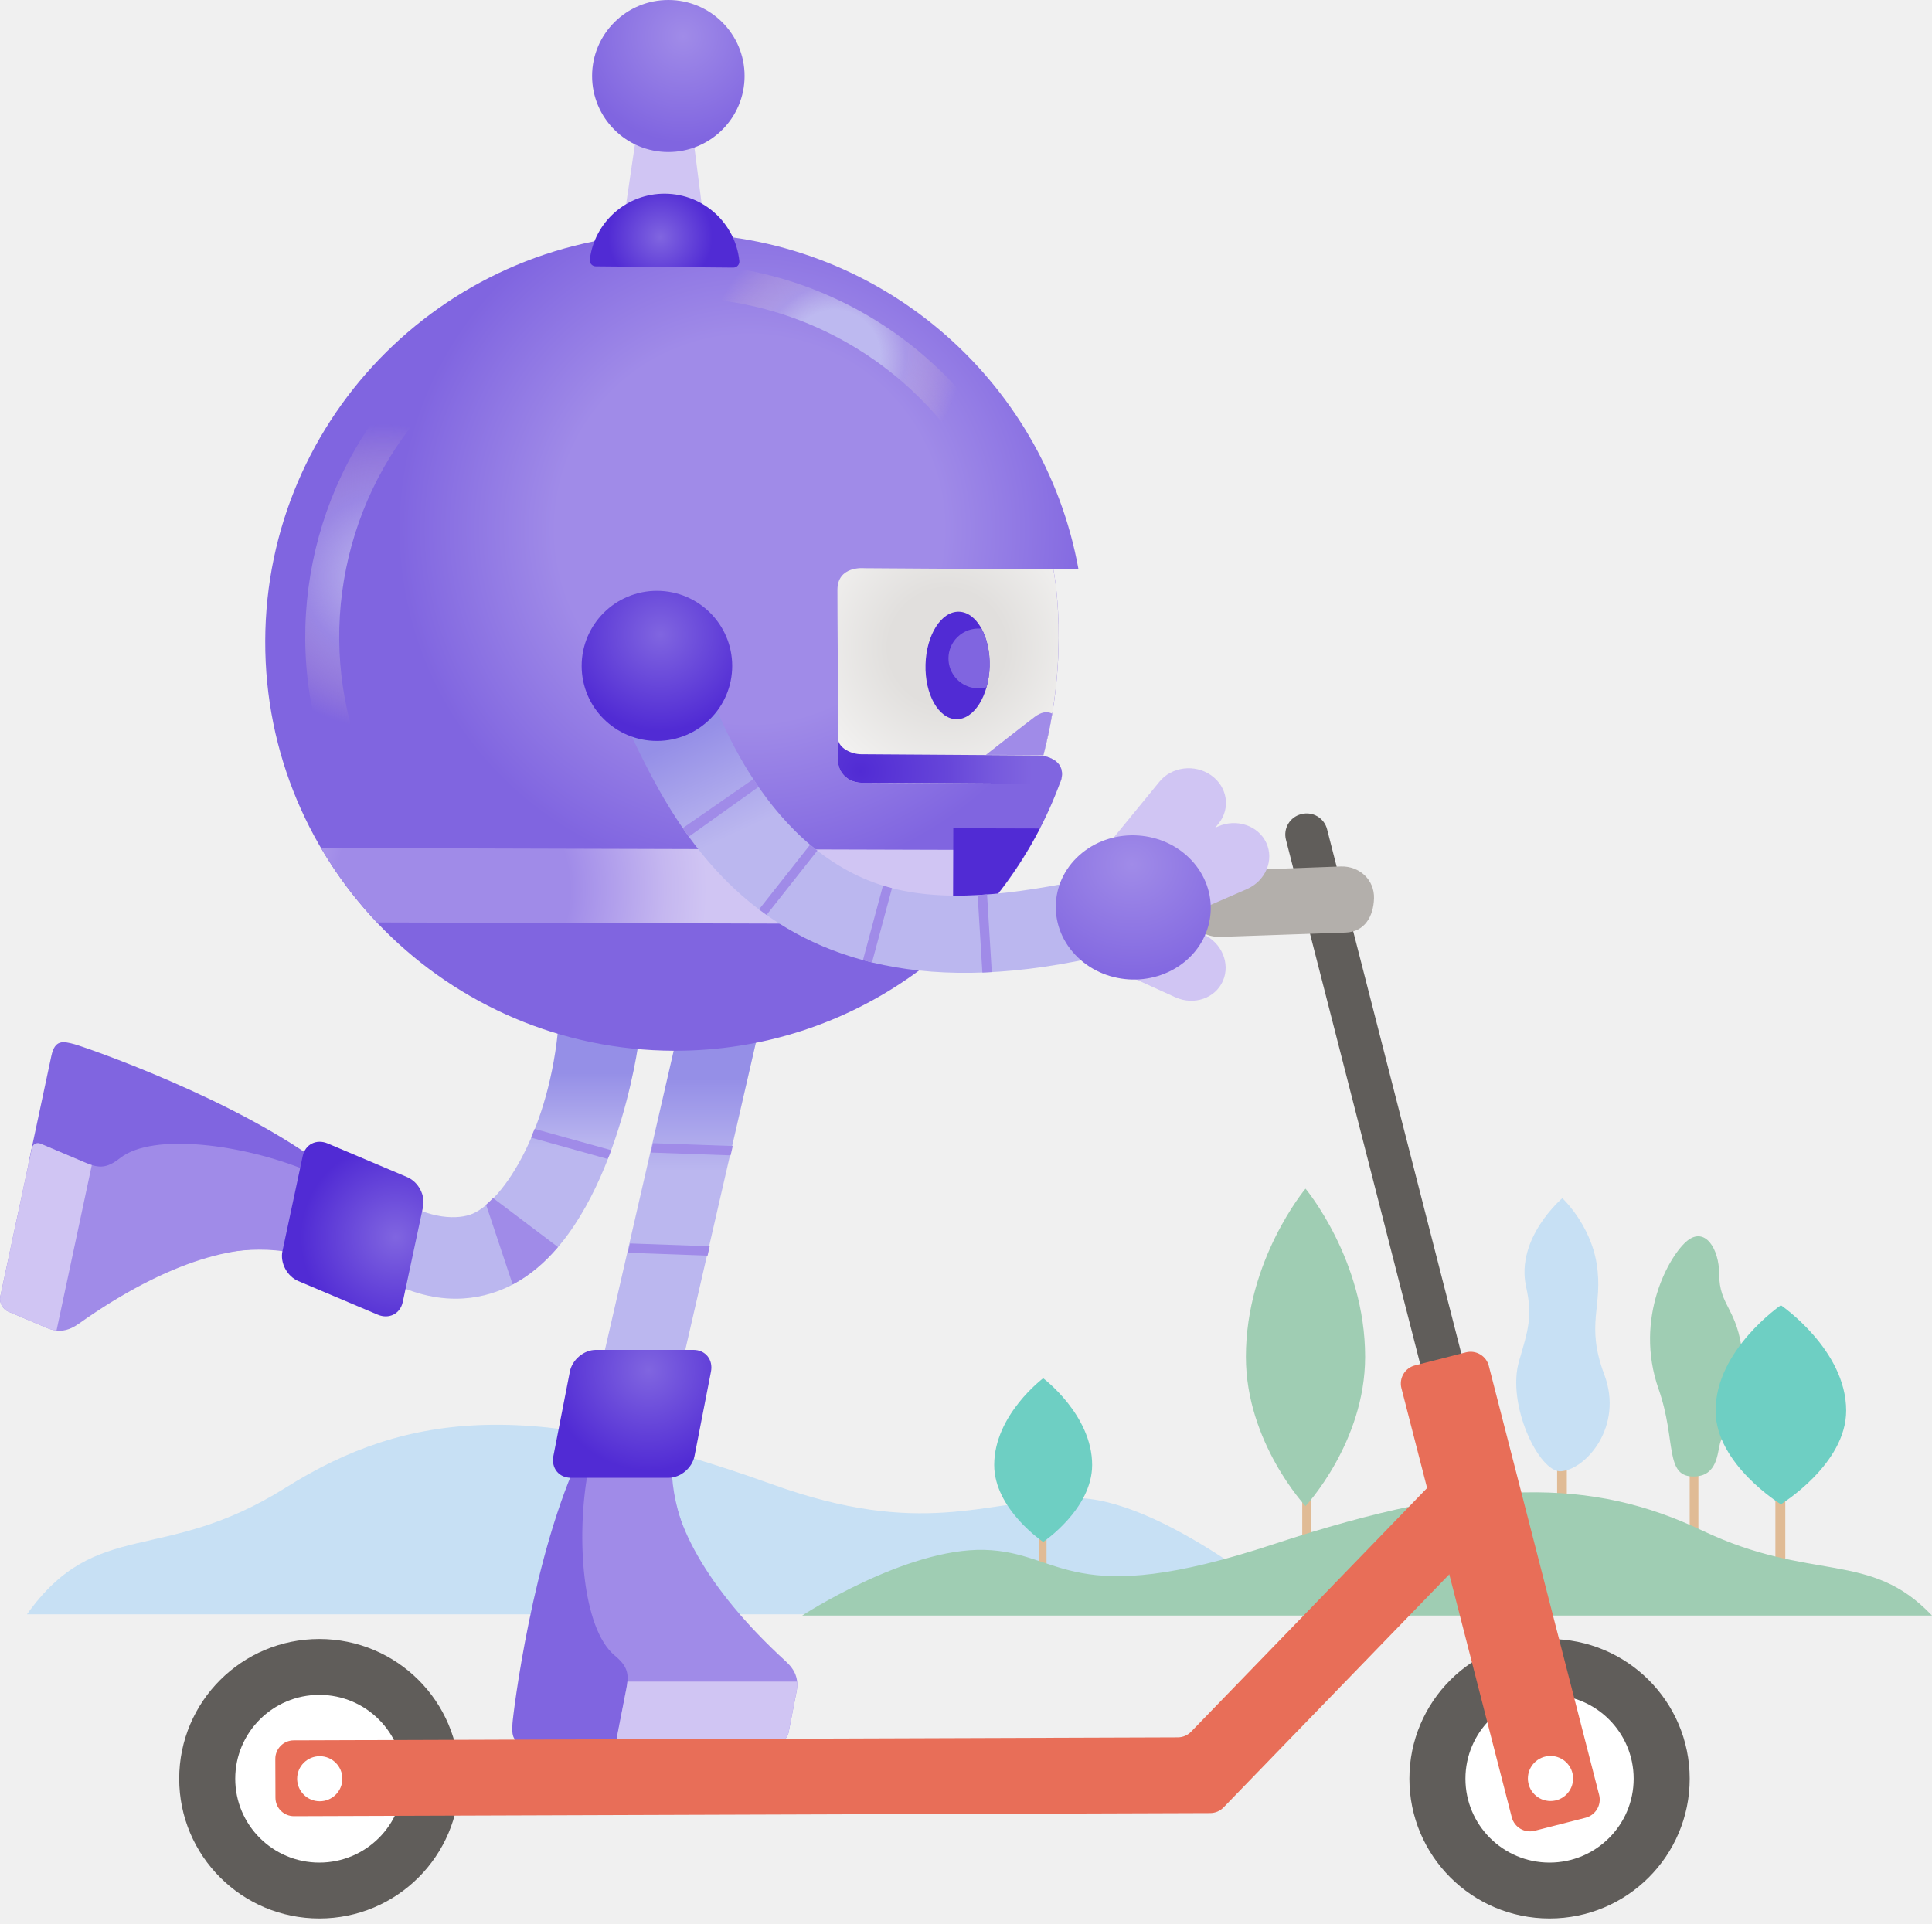
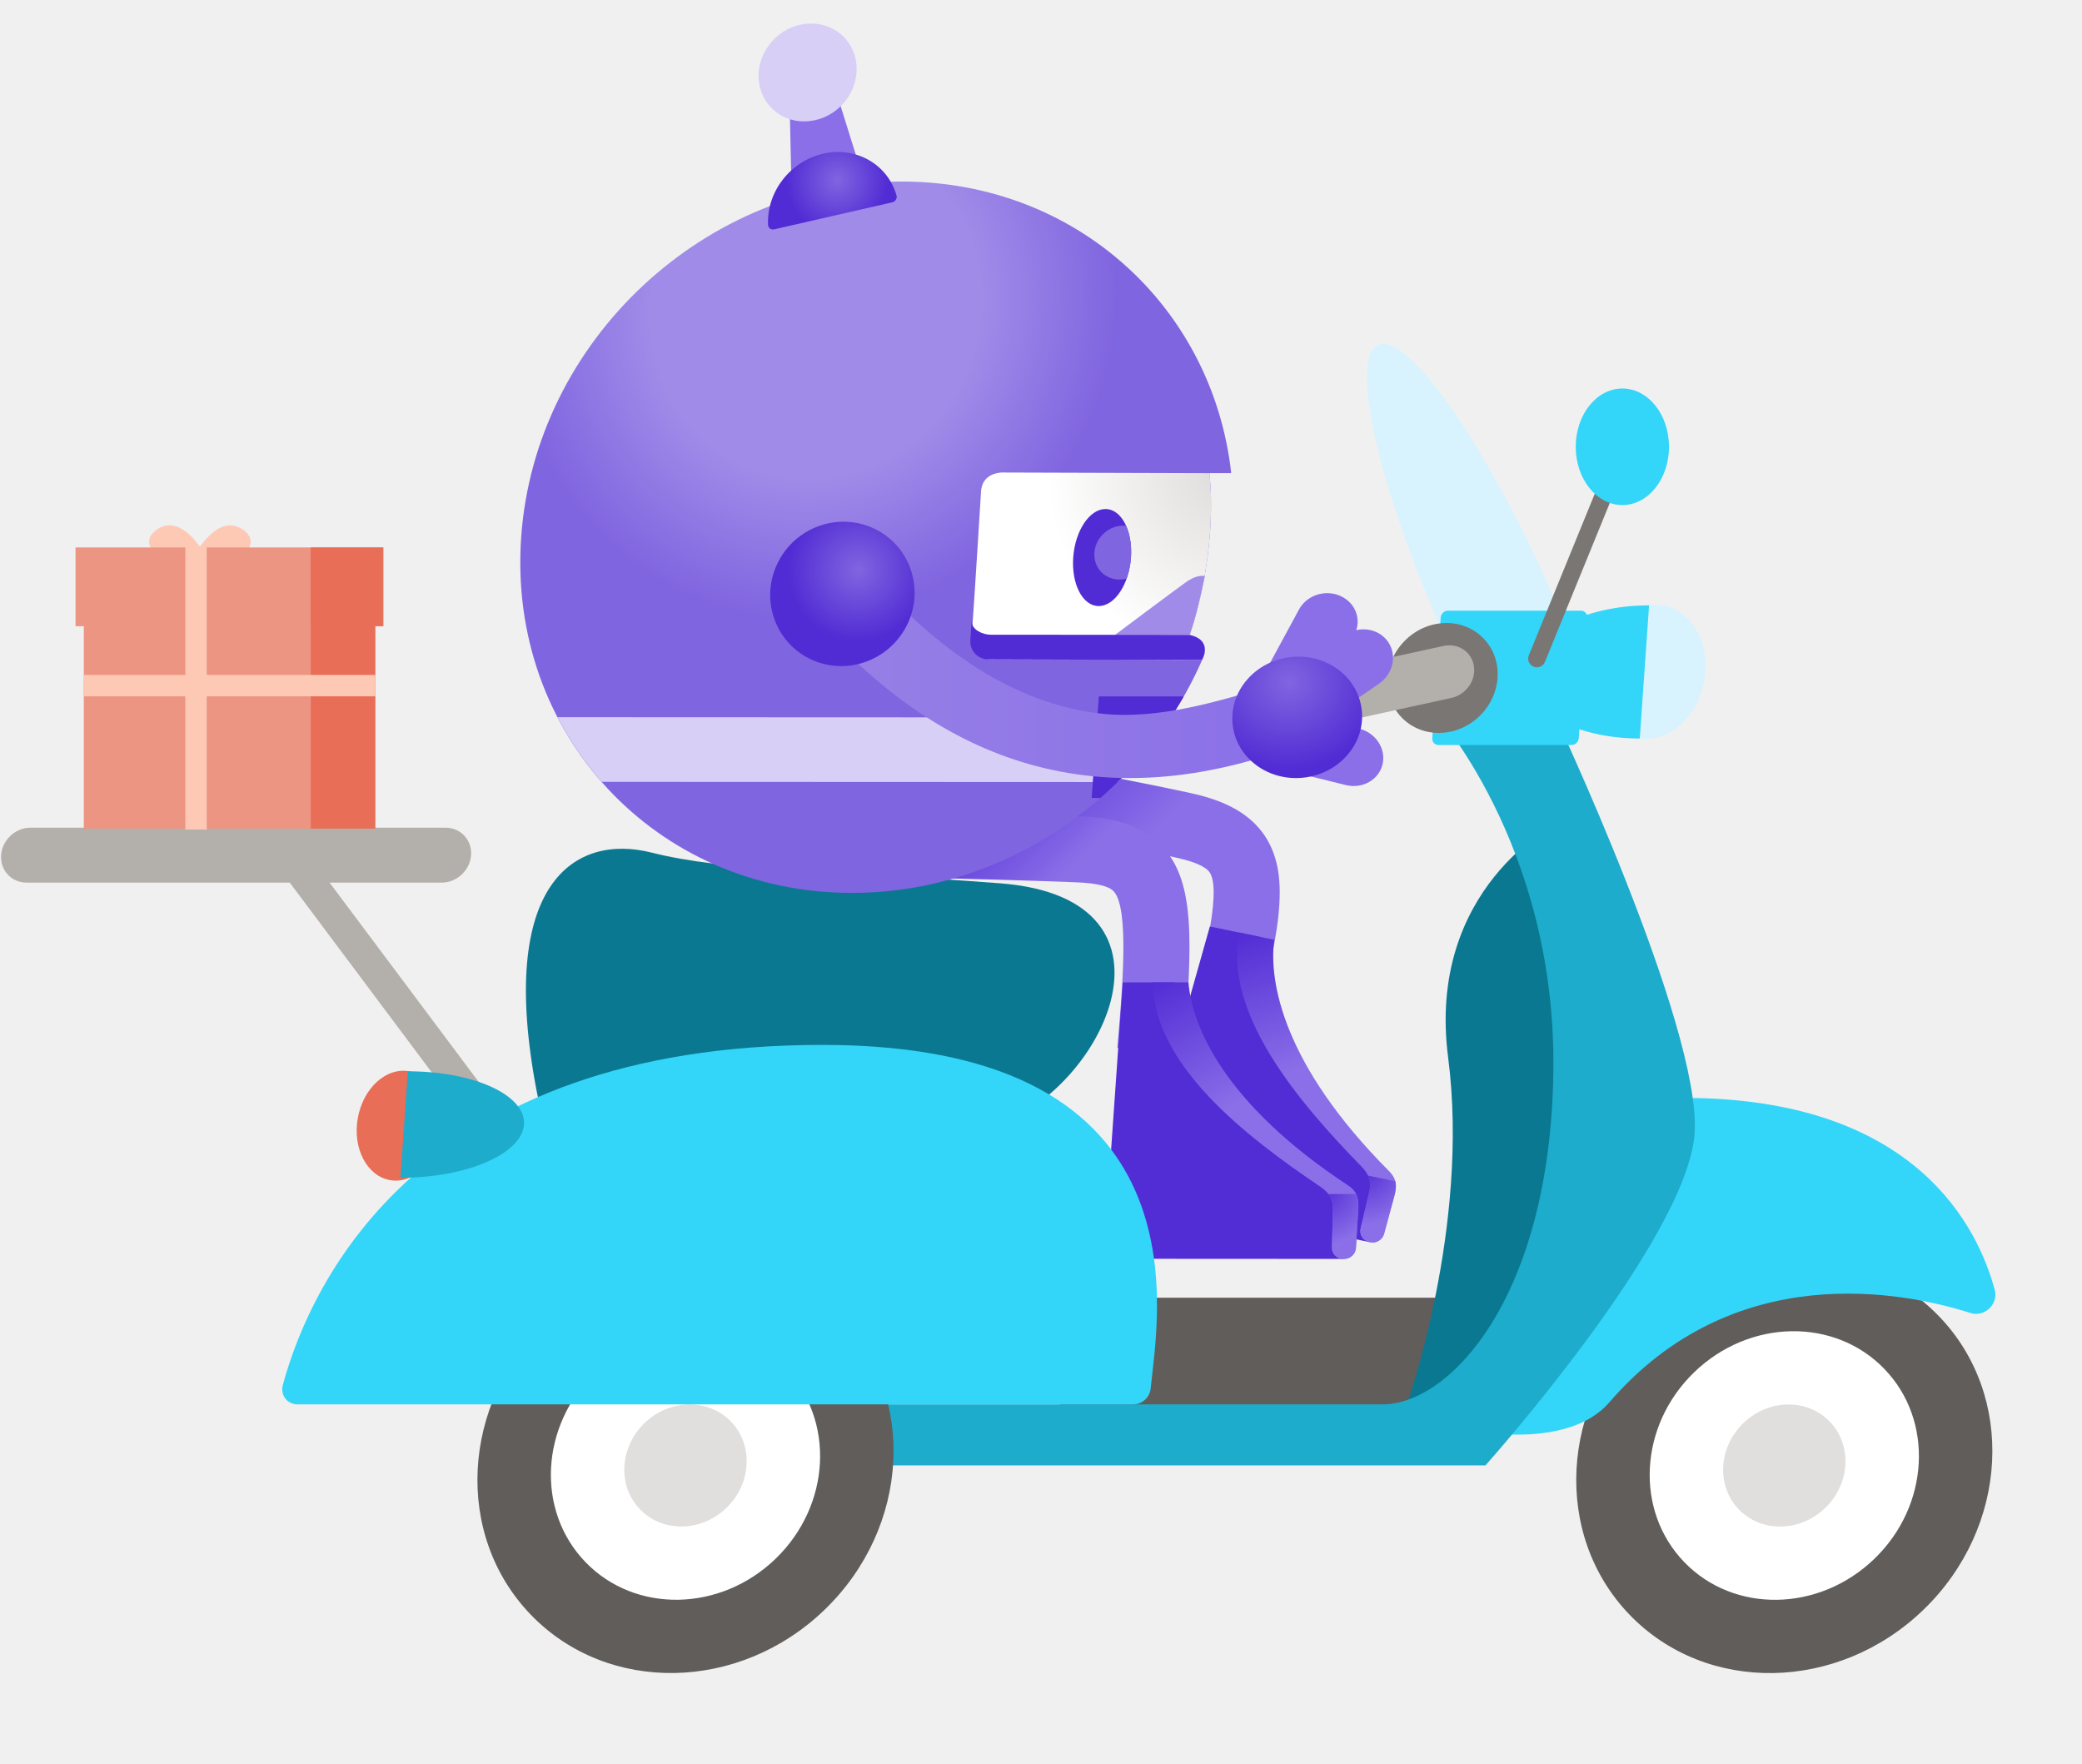
- <svg xmlns="http://www.w3.org/2000/svg" width="228" height="227" viewBox="0 0 228 227" fill="none">
-   <path d="M200.432 173.718H199.405V181.682H200.432V173.718Z" fill="#E0BB95" />
-   <path d="M3.183 190.532H153.282C153.282 190.532 136.966 176.473 126.519 176.811C116.071 177.152 108.801 181.559 91.111 175.187C63.168 165.118 48.27 166.428 33.697 175.596C19.125 184.763 11.428 178.99 3.183 190.532Z" fill="#C7E0F4" />
-   <path d="M123.504 180.646H122.625V188.758H123.504V180.646Z" fill="#E0BB95" />
-   <path d="M128.887 172.908C128.887 167 123.11 162.676 123.11 162.676L123.106 162.68V162.676C123.106 162.676 117.329 166.996 117.329 172.908C117.329 178.113 123.106 181.992 123.106 181.992L123.11 181.984V181.992C123.11 181.992 128.887 178.109 128.887 172.908Z" fill="#6ECFC3" />
-   <path d="M184.904 172.36H183.761V184.676H184.904V172.36Z" fill="#E0BB95" />
-   <path d="M210.688 175.909H209.518V185.776H210.688V175.909Z" fill="#E0BB95" />
-   <path d="M154.748 175.306H153.681V183.592H154.748V175.306Z" fill="#E0BB95" />
-   <path d="M228 190.683H94.663C94.663 190.683 106.874 182.703 116.151 182.929C125.432 183.156 126.164 190.227 150.34 182.246C174.516 174.266 187.946 174.492 200.89 180.65C213.834 186.804 220.674 182.929 228 190.683Z" fill="#9FCDB3" />
-   <path d="M161.102 160.143C161.102 148.684 154.071 140.303 154.071 140.303L154.067 140.307L154.063 140.303C154.063 140.303 147.031 148.684 147.031 160.143C147.031 170.236 154.063 177.76 154.063 177.76L154.067 177.744V177.76C154.071 177.76 161.102 170.236 161.102 160.143Z" fill="#9FCDB3" />
-   <path d="M200.026 174.266C196.359 174.416 197.88 170.053 195.738 163.962C192.771 155.521 197.056 148.069 199.146 146.425C201.236 144.781 202.884 147.41 202.884 150.372C202.884 154.211 205.082 154.425 205.632 159.908C206.181 165.388 203.322 169.116 202.992 170.323C202.666 171.526 202.666 174.154 200.026 174.266Z" fill="#9FCDB3" />
-   <path d="M184.219 173.654C181.635 173.853 177.773 165.753 179.266 160.655C180.333 157.006 180.883 155.386 180.106 151.912C178.812 146.135 184.374 141.422 184.374 141.422C184.374 141.422 187.651 144.464 188.416 149.101C189.256 154.207 187.042 156.172 189.331 162.251C191.613 168.334 187.193 173.428 184.219 173.654Z" fill="#C7E0F4" />
-   <path d="M217.871 166.499C217.871 159.313 210.171 154.06 210.171 154.06L210.167 154.064L210.163 154.06C210.163 154.06 202.462 159.317 202.462 166.499C202.462 172.828 210.163 177.545 210.163 177.545L210.167 177.537V177.545C210.167 177.545 217.871 172.828 217.871 166.499Z" fill="#6ECFC3" />
-   <path d="M79.269 173.213C79.449 184.025 89.024 193.308 89.665 193.728C90.302 194.149 68.925 194.368 68.925 194.368C68.925 194.368 65.569 179.419 69.562 172.832C69.933 172.221 79.269 173.213 79.269 173.213Z" fill="#A08BE8" />
-   <path d="M70.104 192.903L88.801 192.994C88.801 192.994 92.584 195.908 93.328 198.009C93.898 199.617 93.133 203.222 92.743 204.83C92.635 205.278 92.194 205.628 91.744 205.628L73.699 205.592C73.118 205.592 72.744 205.12 72.863 204.544C73.269 202.551 73.755 198.306 73.237 197.091C72.469 195.285 70.104 192.903 70.104 192.903Z" fill="#D0C5F3" />
-   <path d="M68.627 171.355C62.834 183.374 60.529 202.432 60.477 203.436C60.405 204.834 60.401 205.81 62.396 205.81C64.873 205.81 75.519 205.81 75.519 205.81L76.495 172.129L68.627 171.355Z" fill="#8065E0" />
-   <path d="M79.27 173.213C78.955 179.109 83.239 187.4 92.723 196.075C93.83 197.087 94.296 198.159 94.001 199.668L93.062 204.496C92.922 205.211 92.23 205.791 91.513 205.791H73.572C73.066 205.791 72.736 205.382 72.835 204.877L73.922 199.303C74.261 197.568 74.082 196.675 72.545 195.396C68.699 192.196 67.978 181.408 69.379 173.733C70.781 166.059 79.27 173.213 79.27 173.213Z" fill="#A08BE8" />
-   <path d="M94.065 198.477C94.101 198.842 94.085 199.235 94.001 199.664L93.062 204.492C92.922 205.207 92.23 205.787 91.513 205.787H73.568C73.063 205.787 72.732 205.378 72.832 204.873L73.919 199.299C73.978 199.001 74.018 198.731 74.042 198.477H94.065Z" fill="#D0C5F3" />
-   <path d="M182.865 226.433C192 226.433 199.405 219.049 199.405 209.94C199.405 200.831 192 193.447 182.865 193.447C173.731 193.447 166.326 200.831 166.326 209.94C166.326 219.049 173.731 226.433 182.865 226.433Z" fill="#605D5A" />
-   <path d="M182.865 219.838C188.347 219.838 192.791 215.407 192.791 209.94C192.791 204.473 188.347 200.042 182.865 200.042C177.383 200.042 172.939 204.473 172.939 209.94C172.939 215.407 177.383 219.838 182.865 219.838Z" fill="white" />
-   <path d="M37.687 226.433C46.821 226.433 54.226 219.049 54.226 209.94C54.226 200.831 46.821 193.447 37.687 193.447C28.552 193.447 21.148 200.831 21.148 209.94C21.148 219.049 28.552 226.433 37.687 226.433Z" fill="#605D5A" />
-   <path d="M37.687 219.838C43.169 219.838 47.613 215.407 47.613 209.94C47.613 204.473 43.169 200.042 37.687 200.042C32.205 200.042 27.761 204.473 27.761 209.94C27.761 215.407 32.205 219.838 37.687 219.838Z" fill="white" />
-   <path d="M181.575 195.384L176.722 196.627L151.758 99.106C151.419 97.783 152.22 96.433 153.545 96.096L153.589 96.084C154.919 95.743 156.273 96.545 156.611 97.871L181.575 195.384Z" fill="#605D5A" />
-   <path d="M187.117 214.546L181.109 216.082C179.919 216.388 178.708 215.673 178.406 214.486L165.386 163.851C165.08 162.664 165.796 161.457 166.987 161.155L172.995 159.619C174.185 159.313 175.396 160.028 175.698 161.215L188.718 211.85C189.021 213.033 188.304 214.24 187.117 214.546Z" fill="#E86E58" />
-   <path d="M32.507 212.191L32.491 207.597C32.487 206.394 33.462 205.414 34.669 205.41L139.001 205.056C139.59 205.052 140.155 204.814 140.565 204.389L168.46 175.584C169.3 174.718 170.682 174.694 171.55 175.528L174.866 178.72C175.734 179.558 175.758 180.936 174.922 181.802L144.392 213.327C143.982 213.751 143.416 213.99 142.827 213.994L34.7 214.359C33.494 214.367 32.511 213.394 32.507 212.191Z" fill="#E86E58" />
-   <path d="M37.734 212.6C39.208 212.6 40.402 211.409 40.402 209.94C40.402 208.471 39.208 207.28 37.734 207.28C36.261 207.28 35.067 208.471 35.067 209.94C35.067 211.409 36.261 212.6 37.734 212.6Z" fill="white" />
-   <path d="M182.977 212.572C184.45 212.572 185.644 211.381 185.644 209.912C185.644 208.443 184.45 207.252 182.977 207.252C181.503 207.252 180.309 208.443 180.309 209.912C180.309 211.381 181.503 212.572 182.977 212.572Z" fill="white" />
-   <path d="M53.772 153.286C51.009 153.286 47.752 152.496 44.117 150.217L47.035 141.534C50.666 143.92 54.075 143.995 55.798 143.245C59.505 141.633 64.892 133.208 65.927 120.8L75.408 122.722C74.914 126.41 71.41 146.528 59.876 151.92C58.275 152.671 56.213 153.286 53.772 153.286Z" fill="url(#paint0_linear)" />
-   <path d="M80.385 120.177L71.247 159.944L80.655 160.278L89.793 120.506L80.385 120.177Z" fill="url(#paint1_linear)" />
-   <path d="M74.349 146.762L74.098 147.866L83.502 148.2L83.757 147.096L74.349 146.762Z" fill="#A08BE8" />
-   <path d="M63.093 133.243C62.954 133.593 62.81 133.938 62.667 134.271L71.697 136.789L71.868 136.443C71.956 136.213 72.04 135.987 72.123 135.756L63.093 133.243Z" fill="#A08BE8" />
-   <path d="M123.111 89.204C126.344 76.975 124.309 67.203 124.309 67.203L127.196 67.211L127.267 67.156C123.198 44.687 103.522 27.614 79.811 27.547C53.095 27.467 31.376 49.003 31.3 75.644C31.221 102.286 52.817 123.945 79.533 124.02C100.611 124.08 118.58 110.683 125.261 91.943C125.448 91.145 125.436 89.716 123.111 89.204Z" fill="url(#paint2_radial)" />
-   <path d="M125.057 92.499C125.057 92.499 126.407 89.934 123.107 89.203C126.3 77.125 124.357 67.449 124.309 67.211L101.996 67.064C101.996 67.064 98.835 66.735 98.827 69.613C98.819 72.492 98.915 80.631 98.887 89.632C98.883 91.482 100.4 92.38 101.594 92.383L125.261 92.534C125.133 92.511 125.057 92.499 125.057 92.499Z" fill="url(#paint3_radial)" />
-   <path d="M122.127 84.598C121.183 85.3 116.35 89.092 116.35 89.092L123.13 89.112C123.572 87.428 123.915 85.793 124.173 84.224C123.516 83.919 122.859 84.058 122.127 84.598Z" fill="#A08BE8" />
-   <path d="M125.057 92.499C125.057 92.499 126.407 89.934 123.106 89.204C123.11 89.192 123.114 89.18 123.114 89.164L101.634 89.021C100.487 89.017 99.01 88.33 98.887 87.218C98.887 88.012 98.887 88.818 98.883 89.632C98.879 91.312 100.125 92.201 101.252 92.356C101.363 92.368 101.479 92.384 101.59 92.384L104.963 92.392L125.253 92.531C125.133 92.511 125.057 92.499 125.057 92.499Z" fill="url(#paint4_radial)" />
-   <path d="M121.303 100.333L37.89 100.09C39.753 103.267 41.971 106.209 44.487 108.873L114.654 109.075C117.186 106.427 119.424 103.497 121.303 100.333Z" fill="url(#paint5_radial)" />
-   <path d="M112.46 111.231C116.621 107.404 120.101 102.854 122.712 97.783L112.5 97.756L112.46 111.231Z" fill="#512BD4" />
-   <path d="M83.012 25.704L73.668 25.617L75.073 16.056L81.786 16.12L83.012 25.704Z" fill="#D0C5F3" />
-   <path d="M86.532 31.589C86.954 31.593 87.292 31.231 87.253 30.814C86.799 26.383 83.072 22.909 78.501 22.866C73.93 22.822 70.14 26.229 69.603 30.648C69.551 31.065 69.885 31.434 70.307 31.438L86.532 31.589Z" fill="url(#paint6_radial)" />
-   <path d="M81.83 159.325H70.327C68.906 159.325 67.528 160.476 67.249 161.894L65.306 171.856C65.032 173.273 65.96 174.424 67.381 174.424H78.883C80.305 174.424 81.683 173.273 81.961 171.856L83.904 161.894C84.179 160.472 83.251 159.325 81.83 159.325Z" fill="url(#paint7_radial)" />
-   <path d="M34.529 147.862C23.891 145.79 12.79 153.198 12.245 153.734C11.699 154.27 15.932 133.374 15.932 133.374C15.932 133.374 31.293 133.207 36.922 138.472C37.444 138.961 34.529 147.862 34.529 147.862Z" fill="#A08BE8" />
-   <path d="M17.118 134.827L13.141 153.044C13.141 153.044 9.498 156.125 7.28 156.419C5.584 156.641 2.207 155.144 0.71 154.429C0.292 154.231 0.041 153.727 0.137 153.29L3.923 135.697C4.047 135.133 4.584 134.863 5.126 135.097C6.997 135.907 11.058 137.265 12.356 137.015C14.291 136.638 17.118 134.827 17.118 134.827Z" fill="#D0C5F3" />
-   <path d="M38.563 137.869C27.98 129.717 9.764 123.508 8.789 123.25C7.435 122.888 6.475 122.682 6.061 124.627C5.548 127.045 3.334 137.428 3.334 137.428L36.17 145.385L38.563 137.869Z" fill="#8065E0" />
-   <path d="M34.529 147.862C28.812 146.326 19.79 148.783 9.306 156.232C8.08 157.101 6.933 157.332 5.516 156.732L0.977 154.81C0.304 154.524 -0.118 153.73 0.029 153.032L3.76 135.53C3.864 135.038 4.333 134.799 4.811 134.998L10.051 137.217C11.683 137.908 12.595 137.92 14.168 136.689C18.105 133.6 28.84 135.141 36.074 138.107C43.309 141.073 34.529 147.862 34.529 147.862Z" fill="#A08BE8" />
-   <path d="M6.67 157.042C6.304 157.002 5.922 156.903 5.52 156.732L0.981 154.81C0.308 154.524 -0.114 153.73 0.033 153.032L3.764 135.53C3.867 135.038 4.337 134.799 4.815 135.002L10.055 137.221C10.334 137.34 10.592 137.436 10.835 137.511L6.67 157.042Z" fill="#D0C5F3" />
-   <path d="M47.529 153.683L49.922 142.463C50.217 141.077 49.376 139.493 48.043 138.929L38.674 134.963C37.34 134.399 36.018 135.066 35.724 136.451L33.331 147.672C33.036 149.058 33.876 150.642 35.21 151.206L44.579 155.172C45.908 155.736 47.23 155.069 47.529 153.683Z" fill="url(#paint8_radial)" />
-   <path d="M65.848 147.191L58.188 141.406C57.933 141.673 57.678 141.915 57.427 142.133C57.407 142.153 57.383 142.173 57.363 142.193L60.501 151.606C62.535 150.534 64.307 149.002 65.848 147.191Z" fill="#A08BE8" />
-   <path d="M116.787 78.639C116.877 75.136 115.256 72.253 113.168 72.2C111.08 72.147 109.314 74.943 109.224 78.446C109.134 81.949 110.754 84.832 112.842 84.886C114.931 84.939 116.697 82.142 116.787 78.639Z" fill="#512BD4" />
-   <path d="M112.994 75.192C111.596 76.554 111.573 78.789 112.942 80.183C113.878 81.136 115.224 81.449 116.43 81.112C116.641 80.357 116.768 79.524 116.792 78.646C116.836 76.927 116.466 75.363 115.837 74.203C114.821 74.1 113.774 74.43 112.994 75.192Z" fill="#8065E0" />
-   <path d="M78.872 17.946C83.841 17.946 87.87 13.929 87.87 8.973C87.87 4.017 83.841 0 78.872 0C73.902 0 69.874 4.017 69.874 8.973C69.874 13.929 73.902 17.946 78.872 17.946Z" fill="url(#paint9_radial)" />
-   <path d="M80.464 33.606C80.639 34.475 81.384 35.15 82.316 35.206C94.495 35.913 105.623 42.15 112.655 51.751C114.554 54.343 118.002 52.275 115.928 49.44C108.196 38.863 95.952 31.994 82.546 31.215C81.44 31.152 80.492 31.994 80.428 33.097C80.416 33.272 80.428 33.443 80.464 33.606Z" fill="url(#paint10_radial)" />
-   <path d="M41.935 91.752C42.66 91.236 42.974 90.283 42.644 89.414C37.141 74.973 40.493 58.428 51.184 47.26C51.948 46.462 51.92 45.195 51.12 44.433C50.32 43.67 49.05 43.698 48.285 44.496C36.528 56.773 32.845 74.961 38.893 90.835C39.287 91.867 40.446 92.388 41.481 91.994C41.644 91.931 41.8 91.847 41.935 91.752Z" fill="url(#paint11_radial)" />
-   <path d="M77.068 134.931L76.814 136.034L86.222 136.368L86.477 135.264L77.068 134.931Z" fill="#A08BE8" />
-   <path d="M135.119 111.501L132.782 102.782C122.987 104.99 114.144 106.638 106.547 105.125C91.406 102.115 84.737 84.828 83.184 79.952L72.74 83.053C78.959 96.132 89.626 124.496 135.119 111.501Z" fill="url(#paint12_linear)" />
-   <path d="M138.344 103.882L143.811 97.2C145.252 95.409 144.858 92.86 142.923 91.502C140.988 90.144 138.252 90.494 136.811 92.284L131.205 99.133L138.344 103.882Z" fill="#D0C5F3" />
-   <path d="M130.484 113.967L138.718 117.715C140.92 118.7 143.428 117.826 144.324 115.766C145.22 113.705 144.165 111.235 141.963 110.251L133.522 106.407L130.484 113.967Z" fill="#D0C5F3" />
-   <path d="M101.841 113.32C102.192 113.415 102.55 113.506 102.908 113.594L105.265 104.827C104.907 104.736 104.557 104.629 104.206 104.517L101.841 113.32Z" fill="#A08BE8" />
-   <path d="M115.932 114.789C116.298 114.777 116.669 114.757 117.043 114.737L116.485 105.57C116.115 105.597 115.745 105.625 115.375 105.645L115.932 114.789Z" fill="#A08BE8" />
-   <path d="M143.122 110.513C141.35 110.175 140.064 108.674 140.116 106.824C140.175 104.668 142.027 102.862 144.249 102.778L158.24 102.266C160.457 102.203 162.213 103.87 162.15 106.022C162.09 108.178 161.035 109.985 158.813 110.068L144.026 110.58C143.715 110.592 143.408 110.568 143.122 110.513Z" fill="#B3AFAB" />
-   <path d="M138.878 108.543L147.167 104.93C149.369 103.953 150.384 101.508 149.437 99.471C148.485 97.434 145.933 96.572 143.727 97.549L135.227 101.254L138.878 108.543Z" fill="#D0C5F3" />
-   <path d="M127.701 100.666C131.492 97.589 137.269 97.974 140.605 101.528C143.942 105.081 143.572 110.457 139.781 113.538C135.991 116.615 130.213 116.23 126.877 112.677C123.536 109.123 123.907 103.743 127.701 100.666Z" fill="url(#paint13_radial)" />
-   <path d="M89.574 107.336C89.864 107.559 90.163 107.773 90.462 107.987L96.458 100.396C96.167 100.17 95.88 99.939 95.602 99.701L89.574 107.336Z" fill="#A08BE8" />
-   <path d="M80.576 97.736C80.807 98.073 81.046 98.411 81.288 98.748L89.518 92.872C89.307 92.566 89.1 92.26 88.901 91.959L80.576 97.736Z" fill="#A08BE8" />
-   <path d="M77.526 87.452C82.432 87.452 86.409 83.487 86.409 78.594C86.409 73.702 82.432 69.736 77.526 69.736C72.62 69.736 68.643 73.702 68.643 78.594C68.643 83.487 72.62 87.452 77.526 87.452Z" fill="url(#paint14_radial)" />
+ <svg xmlns="http://www.w3.org/2000/svg" width="314" height="266" viewBox="0 0 314 266" fill="none">
+   <path d="M188.587 157.514L178.941 154.958C181.212 146.381 184.324 134.634 182.481 131.631C181.911 130.7 180.157 129.93 177.126 129.274C164.348 126.523 139.672 121.695 139.425 121.648L152.469 114.454C152.716 114.501 166.353 116.749 179.226 119.524C183.27 120.394 188.259 121.966 190.991 126.419C194.659 132.411 192.987 140.897 188.587 157.514Z" fill="url(#paint0_linear)" />
+   <path d="M182.467 139.719L190.098 141.306C190.426 143.943 188.154 156.996 208.43 178.312L206.515 187.312L173.234 180.37C172.07 180.127 171.371 179.039 171.694 177.889L182.467 139.719Z" fill="#522CD5" />
+   <path d="M209.475 176.592C210.692 177.813 210.697 178.901 210.255 180.474L208.725 186.105C208.482 186.965 207.565 187.521 206.691 187.34L206.525 187.307C205.531 187.103 204.952 186.143 205.227 185.164L206.32 180.55C206.833 178.735 206.9 177.533 205.303 175.893C195.838 166.181 184.5 152.871 186.881 140.631L192.165 141.729C191.357 148.091 193.514 160.569 209.475 176.592Z" fill="url(#paint1_linear)" />
+   <path d="M206.311 177.286C206.805 178.317 206.677 179.286 206.32 180.55L205.227 185.164C204.952 186.143 205.531 187.103 206.525 187.307L206.696 187.34C207.57 187.521 208.487 186.965 208.729 186.105L210.259 180.474C210.511 179.576 210.611 178.835 210.426 178.136L206.311 177.286Z" fill="url(#paint2_radial)" />
+   <path d="M148.729 170.287C165.973 165.654 180.941 135.514 150.839 133.209C123.474 131.114 109.508 131.408 98.271 128.576C86.653 125.649 74.959 133.209 80.927 164.495C86.9 195.78 148.729 170.287 148.729 170.287Z" fill="#0B7891" />
+   <path d="M178.451 158.911L168.511 158.046C169.28 149.208 170.331 137.105 168.002 134.459C167.28 133.637 165.422 133.18 162.319 133.057C149.257 132.534 124.12 132.002 123.868 131.997L148.549 122.589C148.8 122.594 149.561 122.56 162.718 123.083C166.848 123.249 172.036 123.943 175.491 127.863C180.138 133.133 179.943 141.781 178.451 158.911Z" fill="url(#paint3_linear)" />
+   <path d="M229.589 195.699H159.844V216.806H215.296L229.589 195.699Z" fill="#605D5A" />
+   <path d="M217.373 94.905C217.168 94.44 216.964 93.969 216.76 93.499C207.109 71.052 203.355 52.41 208.378 51.864C213.4 51.318 225.294 69.075 234.949 91.522C235.154 91.993 235.349 92.463 235.548 92.928L217.373 94.905Z" fill="#D8F3FE" />
+   <path d="M234.816 124.128C234.816 124.128 215.082 133.898 218.404 159.491C221.725 185.084 212.151 211.85 212.151 211.85C222.258 211.627 235.201 208.833 240.48 188.799C251.847 145.663 234.816 124.128 234.816 124.128Z" fill="#0B7891" />
+   <path d="M78.698 171.855L49.703 133.1H66.619C68.905 133.1 70.886 131.246 71.043 128.961C71.205 126.675 69.48 124.822 67.194 124.822H4.595C2.309 124.822 0.328 126.675 0.166 128.961C0.005 131.246 1.73 133.1 4.015 133.1H43.702L74.897 174.796L78.698 171.855Z" fill="#B3AFAB" />
+   <path d="M290.097 242.752C302.977 230.317 304.018 210.5 292.423 198.491C280.828 186.482 260.987 186.828 248.108 199.263C235.228 211.699 234.187 231.515 245.782 243.524C257.377 255.533 277.218 255.187 290.097 242.752Z" fill="#605D5A" />
+   <path d="M282.688 235.078C291.021 227.032 291.694 214.21 284.191 206.439C276.688 198.668 263.851 198.891 255.517 206.937C247.184 214.983 246.511 227.806 254.014 235.576C261.516 243.347 274.354 243.124 282.688 235.078Z" fill="white" />
+   <path d="M275.278 227.403C279.065 223.747 279.37 217.919 275.96 214.387C272.549 210.854 266.714 210.955 262.927 214.612C259.14 218.268 258.835 224.096 262.245 227.628C265.656 231.161 271.491 231.06 275.278 227.403Z" fill="#E1DFDD" />
+   <path d="M255.61 165.587C289.133 166.186 298.342 185.183 300.851 194.563C301.412 196.668 299.278 198.673 297.202 198.013C286.938 194.763 261.483 189.745 242.723 211.47C238.632 216.207 231.143 216.573 226.477 216.264C224.496 216.136 223.493 213.95 224.591 212.206L253.077 166.984C253.628 166.119 254.612 165.568 255.61 165.587Z" fill="#33D5F9" />
+   <path d="M208.544 211.783C218.637 211.783 233.894 195.637 234.275 161.325C234.655 127.013 215.885 106.832 215.885 106.832H234.018C234.018 106.832 256.693 154.896 255.572 170.919C254.45 186.941 224.035 220.988 224.035 220.988H129.39L124.51 211.783C124.51 211.783 198.451 211.783 208.544 211.783Z" fill="#1DACCC" />
+   <path d="M124.378 242.745C137.258 230.31 138.299 210.494 126.704 198.485C115.109 186.476 95.268 186.821 82.388 199.257C69.509 211.692 68.468 231.508 80.063 243.517C91.658 255.526 111.499 255.181 124.378 242.745Z" fill="#605D5A" />
+   <path d="M116.968 235.071C125.302 227.025 125.975 214.203 118.472 206.432C110.969 198.662 98.132 198.885 89.798 206.931C81.465 214.977 80.792 227.799 88.294 235.57C95.797 243.34 108.635 243.117 116.968 235.071Z" fill="white" />
+   <path d="M109.559 227.397C113.346 223.74 113.651 217.912 110.241 214.38C106.83 210.848 100.995 210.949 97.208 214.605C93.421 218.262 93.115 224.09 96.526 227.622C99.937 231.154 105.771 231.053 109.559 227.397Z" fill="#E1DFDD" />
+   <path d="M216.959 112.354H237.007C237.572 112.354 238.062 111.893 238.105 111.327L239.378 93.123C239.416 92.558 238.993 92.097 238.428 92.097H218.38C217.815 92.097 217.325 92.558 217.282 93.123L216.009 111.327C215.966 111.897 216.394 112.354 216.959 112.354Z" fill="#33D5F9" />
+   <path d="M223.126 107.998C226.536 104.706 226.811 99.46 223.742 96.281C220.672 93.101 215.42 93.193 212.01 96.485C208.6 99.777 208.325 105.023 211.394 108.202C214.464 111.381 219.717 111.29 223.126 107.998Z" fill="#797673" />
+   <path d="M256.98 102.963C258.114 97.446 255.426 92.233 250.977 91.318C246.527 90.403 242 94.133 240.866 99.65C239.732 105.166 242.42 110.379 246.869 111.294C251.319 112.209 255.845 108.479 256.98 102.963Z" fill="#D8F3FE" />
+   <path d="M247.304 111.37L248.706 91.294C238.727 91.294 230.321 95.789 229.936 101.33C229.551 106.875 237.325 111.37 247.304 111.37Z" fill="#33D5F9" />
+   <path d="M179.416 95.818C183.916 82.213 182.395 71.351 182.395 71.351H185.598L185.683 71.289C182.856 46.319 162.314 27.388 136.018 27.378C106.391 27.364 80.689 51.365 78.603 80.992C76.517 110.614 98.846 134.644 128.468 134.653C151.842 134.663 172.773 119.719 181.587 98.859C181.863 97.975 181.958 96.383 179.416 95.818Z" fill="url(#paint4_radial)" />
+   <path d="M176.579 108.196L84.087 108.158C85.916 111.684 88.154 114.953 90.744 117.904L168.549 117.937C171.557 114.991 174.256 111.727 176.579 108.196Z" fill="#D8CFF7" />
+   <path d="M178.527 105.031C175.225 110.809 170.953 115.984 165.964 120.336H164.643L165.721 105.026L178.527 105.031Z" fill="#512BD4" />
+   <path d="M129.613 25.074L119.354 27.421L119.112 16.725L126.482 15.038L129.613 25.074Z" fill="#8A6FE8" />
+   <path d="M126.753 16.055C129.79 13.121 130.036 8.448 127.302 5.616C124.568 2.784 119.889 2.866 116.851 5.799C113.813 8.732 113.567 13.406 116.302 16.238C119.036 19.069 123.715 18.987 126.753 16.055Z" fill="#D8CFF7" />
+   <path d="M134.569 30.51C135.03 30.405 135.339 29.925 135.211 29.483C133.89 24.817 129.152 22.033 124.139 23.183C119.126 24.333 115.6 29.004 115.838 33.917C115.861 34.383 116.294 34.691 116.755 34.587L134.569 30.51Z" fill="url(#paint5_radial)" />
+   <path d="M181.288 99.519C181.288 99.519 183.018 96.616 179.416 95.813C183.863 82.375 182.433 71.617 182.395 71.356L151.666 71.261C151.666 71.261 148.183 70.904 147.959 74.107C147.736 77.309 147.228 86.357 146.524 96.364C146.382 98.421 147.997 99.415 149.323 99.415L181.288 99.519Z" fill="url(#paint6_radial)" />
+   <path d="M181.711 86.865C181.06 89.954 180.428 92.924 179.421 95.751C178.717 95.799 168.073 95.813 168.073 95.813C168.073 95.813 177.107 89.042 178.865 87.792C179.901 87.06 180.832 86.742 181.711 86.865Z" fill="#A08BE8" />
+   <path d="M181.288 99.519C181.288 99.519 183.027 96.554 179.425 95.751C179.43 95.737 149.447 95.722 149.447 95.722C148.173 95.722 146.586 94.962 146.534 93.727C146.472 94.611 146.41 95.509 146.349 96.412C146.216 98.279 147.537 99.267 148.772 99.434C148.891 99.448 181.288 99.519 181.288 99.519Z" fill="#512BD4" />
+   <path d="M165.702 91.398C168.107 91.398 170.288 88.125 170.568 84.081C170.848 80.037 169.128 76.763 166.724 76.763C164.32 76.763 162.139 80.037 161.858 84.081C161.578 88.125 163.298 91.398 165.702 91.398Z" fill="#512BD4" />
+   <path d="M166.491 80.417C164.766 81.986 164.552 84.566 166.002 86.172C166.995 87.269 168.501 87.635 169.908 87.265C170.255 86.3 170.487 85.221 170.568 84.076C170.696 82.242 170.407 80.57 169.836 79.287C168.686 79.168 167.456 79.538 166.491 80.417Z" fill="#8065E0" />
+   <path d="M197.482 111.665L194.132 102.565C183.902 105.891 174.631 108.5 166.372 107.649C152.521 106.224 141.45 97.428 133.68 89.279C128.563 83.914 120.442 90.914 125.241 95.96C138.675 110.082 161.464 126.096 197.482 111.665Z" fill="url(#paint7_linear)" />
+   <path d="M199.844 103.862L204.258 95.718C205.417 93.541 204.491 90.928 202.181 89.883C199.877 88.837 197.064 89.754 195.904 91.931L191.376 100.284L199.844 103.862Z" fill="#8A6FE8" />
+   <path d="M193.59 116.084L203.008 118.398C205.522 118.997 207.988 117.576 208.52 115.219C209.052 112.862 207.442 110.467 204.928 109.868L195.272 107.497L193.59 116.084Z" fill="#8A6FE8" />
+   <path d="M199.677 109.36C197.848 109.36 196.285 108.105 195.985 106.247C195.638 104.085 197.135 101.928 199.33 101.429L217.682 97.414C219.877 96.929 221.939 98.265 222.286 100.422C222.633 102.584 221.136 104.741 218.941 105.24L200.59 109.255C200.286 109.327 199.977 109.36 199.677 109.36Z" fill="#B3AFAB" />
+   <path d="M130.426 99.852C136.142 97.894 139.264 91.703 137.396 86.019C135.529 80.336 129.385 77.314 123.669 79.272C117.952 81.23 114.83 87.421 116.698 93.104C118.565 98.787 124.709 101.809 130.426 99.852Z" fill="url(#paint8_radial)" />
+   <path d="M199.768 108.719L207.974 103.107C210.15 101.596 210.744 98.745 209.3 96.73C207.855 94.715 204.918 94.311 202.742 95.818L194.327 101.572L199.768 108.719Z" fill="#8A6FE8" />
+   <path d="M187.993 102.598C191.367 98.593 197.525 97.842 201.749 100.926C205.973 104.01 206.662 109.759 203.289 113.765C199.915 117.771 193.757 118.521 189.532 115.438C185.308 112.354 184.619 106.609 187.993 102.598Z" fill="url(#paint9_radial)" />
+   <path d="M231.785 100.631C232.303 100.631 232.792 100.322 233.001 99.814L244.724 71.094C244.999 70.424 244.676 69.659 244.006 69.384C243.336 69.108 242.571 69.431 242.296 70.101L230.573 98.821C230.297 99.491 230.621 100.256 231.291 100.531C231.452 100.603 231.623 100.631 231.785 100.631Z" fill="#797673" />
+   <path d="M244.681 76.169C248.565 76.169 251.713 72.233 251.713 67.378C251.713 62.523 248.565 58.588 244.681 58.588C240.797 58.588 237.648 62.523 237.648 67.378C237.648 72.233 240.797 76.169 244.681 76.169Z" fill="#33D5F9" />
+   <path d="M23.569 79.928C26.101 78.065 28.506 80.175 30.145 82.451C31.784 80.18 34.165 78.094 36.721 79.928C40.385 82.565 33.595 86.081 33.595 86.081H26.695C26.695 86.081 19.915 82.617 23.569 79.928Z" fill="#FDC9B5" />
+   <path d="M56.598 87.179H12.64V124.96H56.598V87.179Z" fill="#ED9583" />
+   <path d="M57.852 82.556H11.39V94.436H57.852V82.556Z" fill="#ED9583" />
+   <path d="M56.593 87.179H46.871V124.96H56.593V87.179Z" fill="#E86E58" />
+   <path d="M57.757 82.555H46.857V94.435H57.757V82.555Z" fill="#E86E58" />
+   <path d="M27.953 125.106L31.175 125.106L31.175 82.469L27.953 82.469L27.953 125.106Z" fill="#FDC9B5" />
+   <path d="M56.614 105.008L56.614 101.786L12.636 101.786L12.636 105.008L56.614 105.008Z" fill="#FDC9B5" />
+   <path d="M169.337 148.149H177.135C177.995 150.662 178.428 163.905 202.623 180.646L202.581 189.85L168.582 189.831C167.389 189.831 166.486 188.909 166.572 187.716L169.337 148.149Z" fill="#522CD5" />
+   <path d="M203.289 178.75C204.724 179.695 204.956 180.764 204.842 182.394L204.496 188.22C204.434 189.113 203.65 189.845 202.756 189.845H202.581C201.568 189.845 200.803 189.023 200.875 188.011L201.008 183.273C201.141 181.392 200.965 180.204 199.064 178.921C187.822 171.342 174.008 160.617 173.847 148.148H179.24C179.744 154.535 184.4 166.314 203.289 178.75Z" fill="url(#paint10_linear)" />
+   <path d="M200.333 180.076C201.027 180.983 201.098 181.957 201.008 183.273L200.875 188.011C200.803 189.023 201.568 189.845 202.581 189.845H202.752C203.645 189.845 204.429 189.113 204.491 188.22L204.842 182.394C204.909 181.463 204.852 180.717 204.529 180.071H200.333V180.076Z" fill="url(#paint11_radial)" />
+   <path d="M44.856 211.784H170.929C172.265 211.784 173.414 210.719 173.543 209.384C174.536 198.897 182.847 157.576 124.034 157.576C63.797 157.576 46.985 192.877 42.656 208.861C42.248 210.377 43.312 211.784 44.856 211.784Z" fill="#33D5F9" />
+   <path d="M66.574 170.856C67.362 166.321 65.175 162.154 61.69 161.548C58.205 160.942 54.741 164.128 53.953 168.663C53.165 173.198 55.351 177.365 58.837 177.97C62.322 178.576 65.786 175.391 66.574 170.856Z" fill="#E86E58" />
+   <path d="M61.511 161.558L60.39 177.618C70.368 177.618 78.708 174.021 79.021 169.588C79.33 165.155 71.49 161.558 61.511 161.558Z" fill="#1DACCC" />
  <defs>
-     <linearGradient id="paint0_linear" x1="59.76" y1="120.803" x2="59.76" y2="153.287" gradientUnits="userSpaceOnUse">
-       <stop offset="0.179" stop-color="#958FE7" />
-       <stop offset="0.45" stop-color="#BBB7EF" />
+     <linearGradient id="paint0_linear" x1="151.235" y1="109.834" x2="193.751" y2="152.35" gradientUnits="userSpaceOnUse">
+       <stop stop-color="#522CD5" />
+       <stop offset="0.454" stop-color="#8A6FE8" />
    </linearGradient>
-     <linearGradient id="paint1_linear" x1="80.52" y1="120.175" x2="80.52" y2="160.276" gradientUnits="userSpaceOnUse">
-       <stop offset="0.179" stop-color="#958FE7" />
-       <stop offset="0.45" stop-color="#BBB7EF" />
+     <linearGradient id="paint1_linear" x1="192.258" y1="139.114" x2="207.317" y2="187.52" gradientUnits="userSpaceOnUse">
+       <stop stop-color="#522CD5" />
+       <stop offset="0.44" stop-color="#8A6FE8" />
    </linearGradient>
-     <radialGradient id="paint2_radial" cx="0" cy="0" r="1" gradientUnits="userSpaceOnUse" gradientTransform="translate(88.5146 62.4719) rotate(-10.1673) scale(48.3751 48.2485)">
+     <radialGradient id="paint2_radial" cx="0" cy="0" r="1" gradientUnits="userSpaceOnUse" gradientTransform="translate(205.486 176.039) rotate(11.7482) scale(8.70024)">
+       <stop offset="0.034" stop-color="#522CD5" />
+       <stop offset="1" stop-color="#8A6FE8" />
+     </radialGradient>
+     <linearGradient id="paint3_linear" x1="137.818" y1="118.047" x2="178.567" y2="158.796" gradientUnits="userSpaceOnUse">
+       <stop offset="0.094" stop-color="#522CD5" />
+       <stop offset="0.45" stop-color="#8A6FE8" />
+     </linearGradient>
+     <radialGradient id="paint4_radial" cx="0" cy="0" r="1" gradientUnits="userSpaceOnUse" gradientTransform="translate(122.952 46.2057) rotate(27.042) scale(52.1698 55.1757)">
      <stop offset="0.474" stop-color="#A08BE8" />
      <stop offset="0.862" stop-color="#8065E0" />
    </radialGradient>
-     <radialGradient id="paint3_radial" cx="0" cy="0" r="1" gradientUnits="userSpaceOnUse" gradientTransform="translate(111.762 76.4068) rotate(-10.1673) scale(34.0008 33.9118)">
-       <stop offset="0.202" stop-color="#E1DFDD" />
-       <stop offset="0.734" stop-color="white" />
-     </radialGradient>
-     <radialGradient id="paint4_radial" cx="0" cy="0" r="1" gradientUnits="userSpaceOnUse" gradientTransform="translate(101.559 91.0171) rotate(-10.1673) scale(20.2621 20.2091)">
-       <stop stop-color="#512BD4" />
-       <stop offset="0.504" stop-color="#6645D9" />
-       <stop offset="0.776" stop-color="#7659DD" />
-       <stop offset="1" stop-color="#8065E0" />
-     </radialGradient>
-     <radialGradient id="paint5_radial" cx="0" cy="0" r="1" gradientUnits="userSpaceOnUse" gradientTransform="translate(53.3835 105.053) rotate(-10.1673) scale(30.0738 29.995)">
-       <stop offset="0.461" stop-color="#A08BE8" />
-       <stop offset="0.527" stop-color="#A793EA" />
-       <stop offset="0.835" stop-color="#C5B7F0" />
-       <stop offset="1" stop-color="#D0C5F3" />
-     </radialGradient>
-     <radialGradient id="paint6_radial" cx="0" cy="0" r="1" gradientUnits="userSpaceOnUse" gradientTransform="translate(77.9269 27.9782) rotate(-10.1673) scale(7.12959 7.11093)">
+     <radialGradient id="paint5_radial" cx="0" cy="0" r="1" gradientUnits="userSpaceOnUse" gradientTransform="translate(126.286 27.1985) rotate(14.6341) scale(8.98207 9.29212)">
      <stop stop-color="#8065E0" />
      <stop offset="0.863" stop-color="#512BD4" />
    </radialGradient>
-     <radialGradient id="paint7_radial" cx="0" cy="0" r="1" gradientUnits="userSpaceOnUse" gradientTransform="translate(76.5635 161.718) scale(13.7379 13.6995)">
+     <radialGradient id="paint6_radial" cx="0" cy="0" r="1" gradientUnits="userSpaceOnUse" gradientTransform="translate(185.478 70.5741) rotate(-152.958) scale(30.1052 31.8398)">
+       <stop offset="0.093" stop-color="#E1DFDD" />
+       <stop offset="0.9" stop-color="white" />
+     </radialGradient>
+     <linearGradient id="paint7_linear" x1="123.775" y1="102.343" x2="197.48" y2="102.343" gradientUnits="userSpaceOnUse">
+       <stop stop-color="#9780E6" />
+       <stop offset="1" stop-color="#8A6FE8" />
+     </linearGradient>
+     <radialGradient id="paint8_radial" cx="0" cy="0" r="1" gradientUnits="userSpaceOnUse" gradientTransform="translate(129.442 85.9523) rotate(27.9749) scale(12.4097 12.5708)">
      <stop stop-color="#8065E0" />
      <stop offset="0.863" stop-color="#512BD4" />
    </radialGradient>
-     <radialGradient id="paint8_radial" cx="0" cy="0" r="1" gradientUnits="userSpaceOnUse" gradientTransform="translate(46.7067 146.035) scale(13.032 12.9957)">
+     <radialGradient id="paint9_radial" cx="0" cy="0" r="1" gradientUnits="userSpaceOnUse" gradientTransform="translate(194.399 102.905) rotate(172.395) scale(16.5209 15.4182)">
      <stop stop-color="#8065E0" />
      <stop offset="0.863" stop-color="#512BD4" />
    </radialGradient>
-     <radialGradient id="paint9_radial" cx="0" cy="0" r="1" gradientUnits="userSpaceOnUse" gradientTransform="translate(80.5983 4.2991) rotate(-10.1673) scale(12.5149 12.4822)">
-       <stop stop-color="#A08BE8" />
-       <stop offset="1" stop-color="#8065E0" />
-     </radialGradient>
-     <radialGradient id="paint10_radial" cx="0" cy="0" r="1" gradientUnits="userSpaceOnUse" gradientTransform="translate(98.4664 42.0373) rotate(-101.416) scale(14.9398 14.9783)">
-       <stop offset="0.361" stop-color="#BDB9F0" />
-       <stop offset="0.561" stop-color="#C3BCEB" stop-opacity="0.386" />
-       <stop offset="0.634" stop-color="#CEC3E2" stop-opacity="0.322" />
-       <stop offset="0.869" stop-color="#EDD6C9" stop-opacity="0.115" />
-       <stop offset="1" stop-color="#F9DDBF" stop-opacity="0" />
-     </radialGradient>
-     <radialGradient id="paint11_radial" cx="0" cy="0" r="1" gradientUnits="userSpaceOnUse" gradientTransform="translate(45.264 68.0109) rotate(144.555) scale(17.9917 17.9753)">
-       <stop stop-color="#BDB9F0" />
-       <stop offset="0.527" stop-color="#C3BCEB" stop-opacity="0.386" />
-       <stop offset="0.605" stop-color="#CEC3E2" stop-opacity="0.322" />
-       <stop offset="0.859" stop-color="#EDD6C9" stop-opacity="0.115" />
-       <stop offset="1" stop-color="#F9DDBF" stop-opacity="0" />
-     </radialGradient>
-     <linearGradient id="paint12_linear" x1="90.459" y1="66.747" x2="117.402" y2="124.476" gradientUnits="userSpaceOnUse">
-       <stop offset="0.224" stop-color="#958FE7" />
-       <stop offset="0.426" stop-color="#BBB7EF" />
+     <linearGradient id="paint10_linear" x1="178.668" y1="145.473" x2="203.268" y2="189.801" gradientUnits="userSpaceOnUse">
+       <stop stop-color="#522CD5" />
+       <stop offset="0.44" stop-color="#8A6FE8" />
    </linearGradient>
-     <radialGradient id="paint13_radial" cx="0" cy="0" r="1" gradientUnits="userSpaceOnUse" gradientTransform="translate(133.571 102.033) rotate(-176.865) scale(15.419 14.3497)">
-       <stop stop-color="#A08BE8" />
-       <stop offset="1" stop-color="#8065E0" />
-     </radialGradient>
-     <radialGradient id="paint14_radial" cx="0" cy="0" r="1" gradientUnits="userSpaceOnUse" gradientTransform="translate(77.9237 74.8912) scale(13.1918 13.155)">
-       <stop stop-color="#8065E0" />
-       <stop offset="0.863" stop-color="#512BD4" />
+     <radialGradient id="paint11_radial" cx="0" cy="0" r="1" gradientUnits="userSpaceOnUse" gradientTransform="translate(199.277 179.037) scale(8.70072)">
+       <stop offset="0.034" stop-color="#522CD5" />
+       <stop offset="1" stop-color="#8A6FE8" />
    </radialGradient>
  </defs>
</svg>
